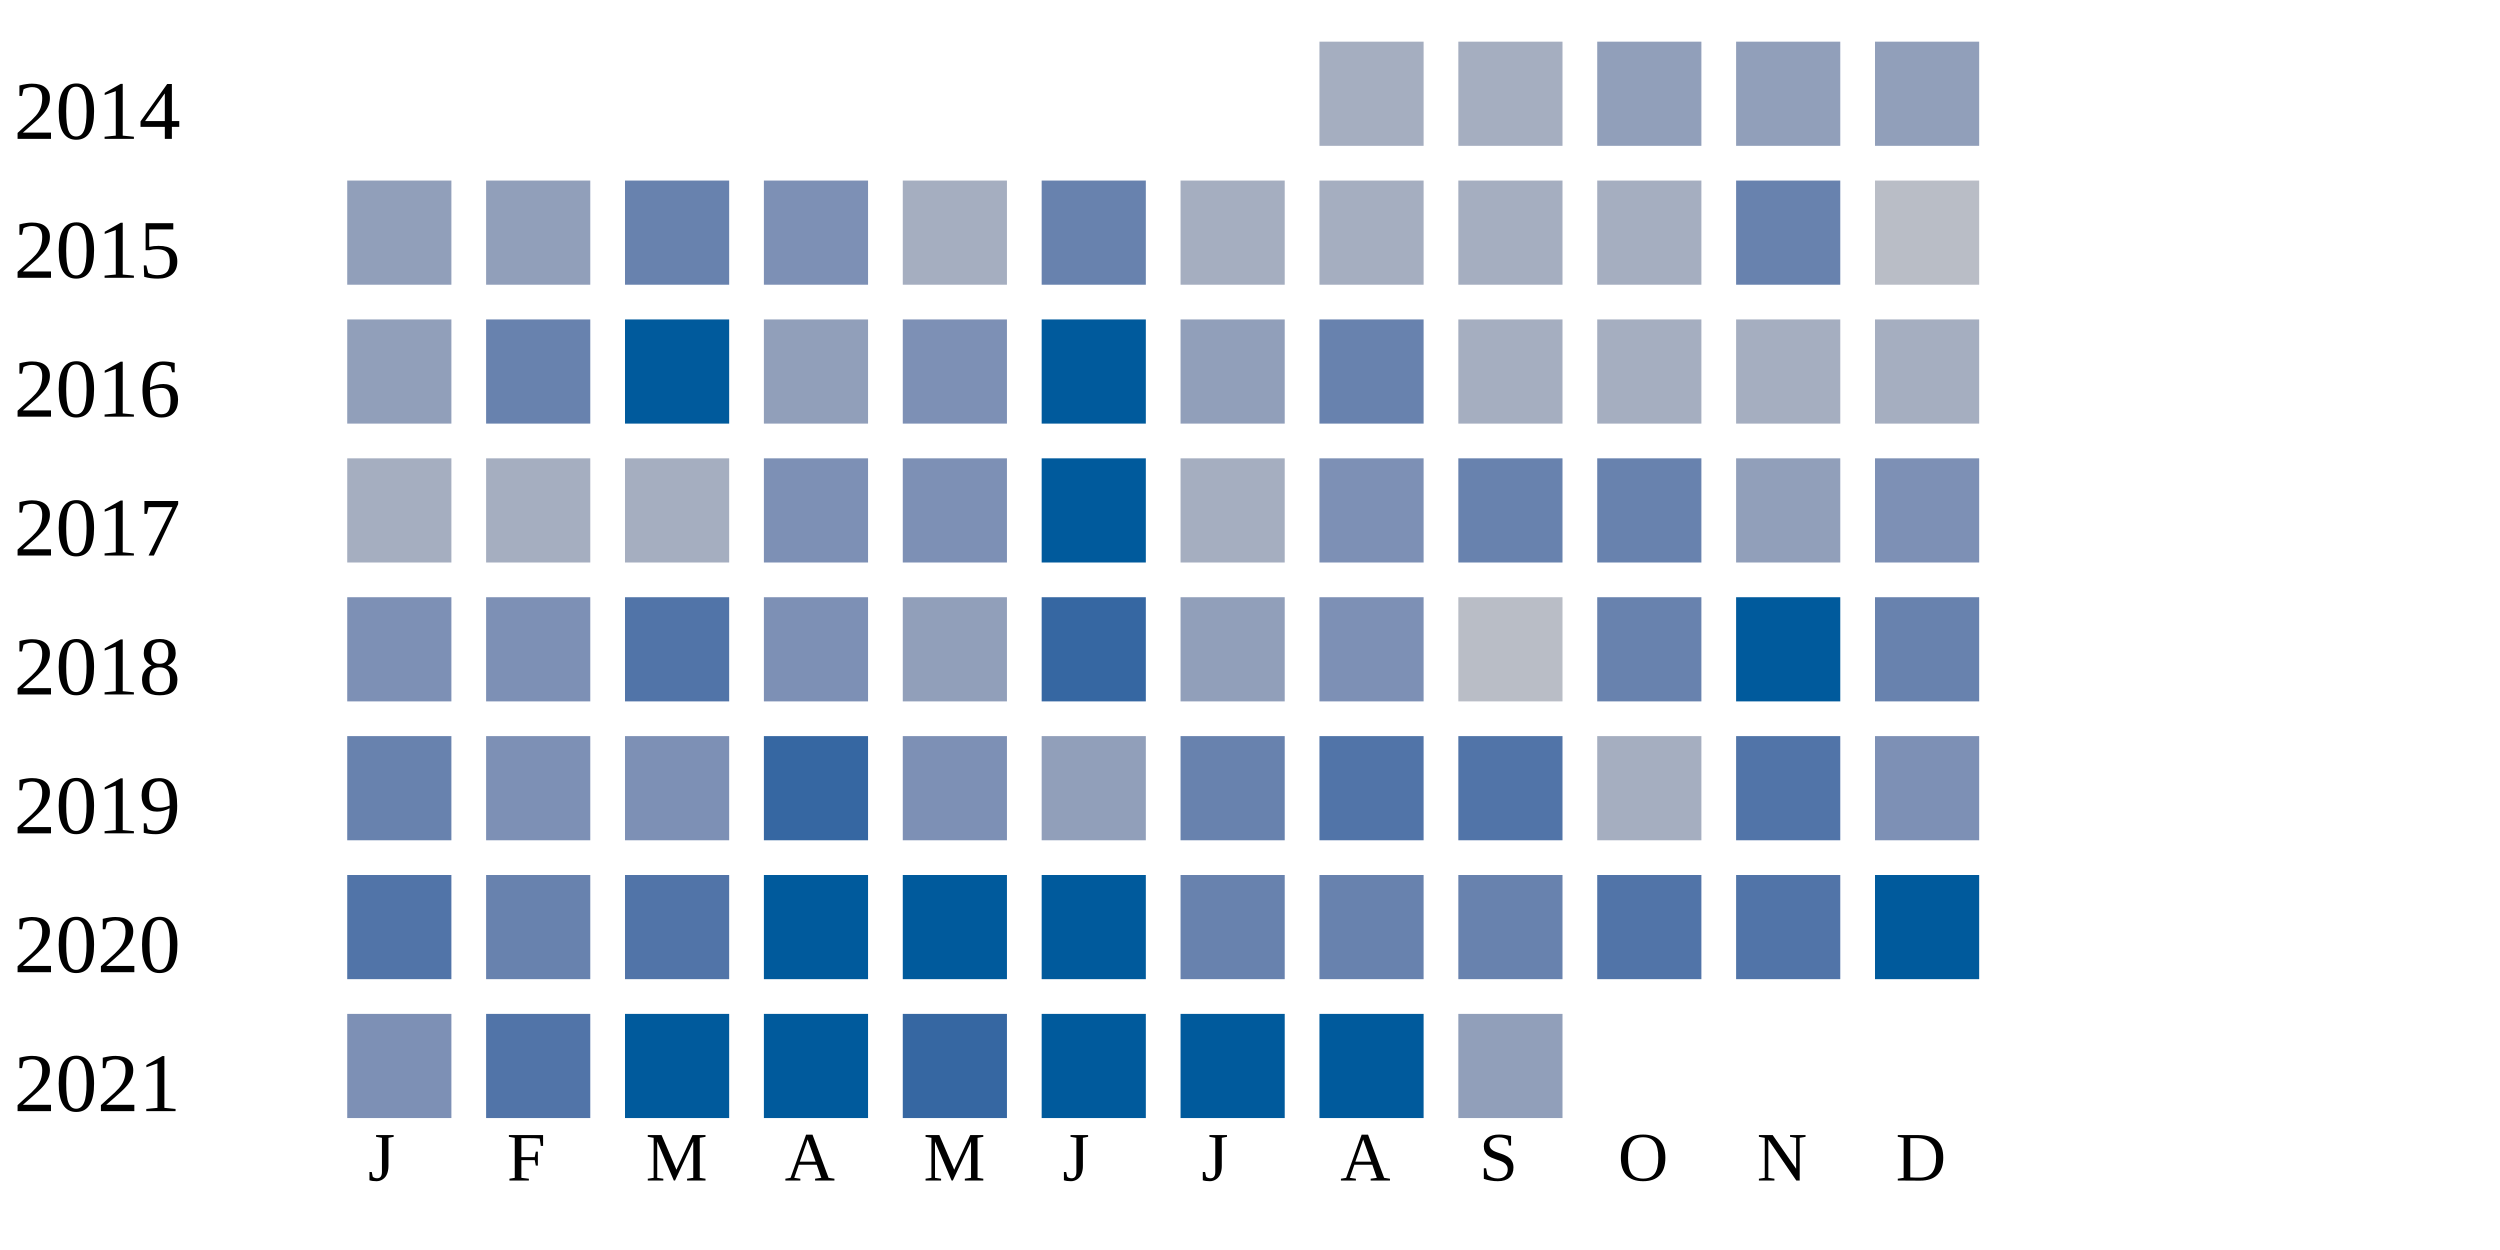
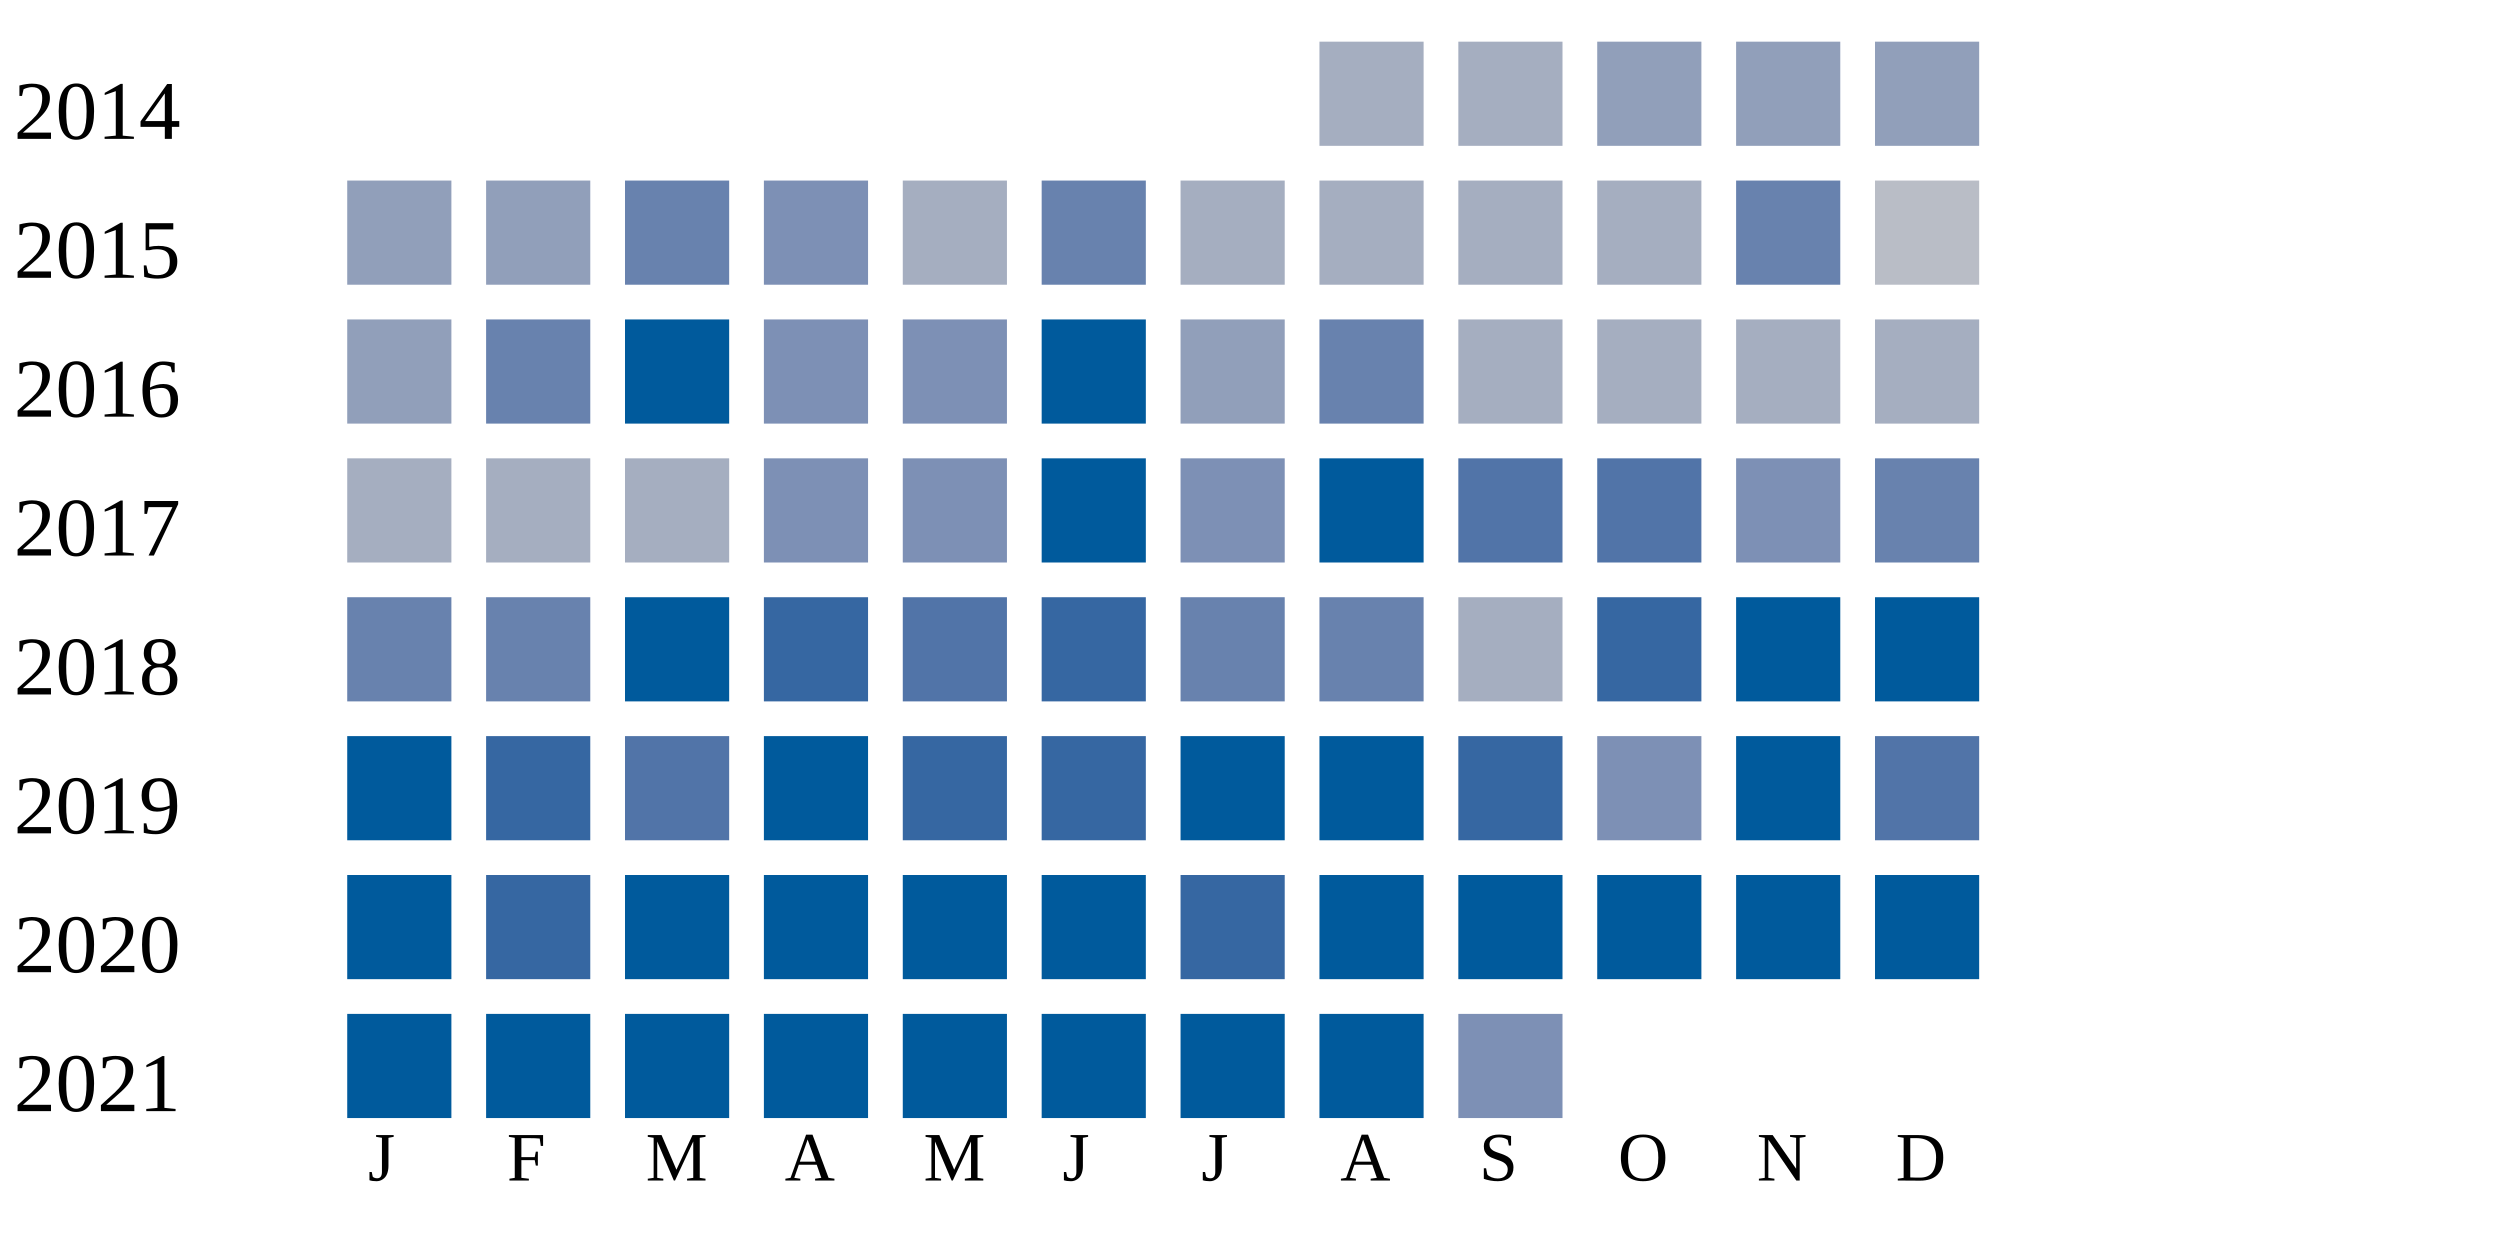
<svg xmlns="http://www.w3.org/2000/svg" width="360" height="180">
  <g transform="translate(0 0)">
    <text x="2" y="20">2014</text>
    <rect x="190" y="6" width="15" height="15" fill="#a5aec0" />
    <rect x="210" y="6" width="15" height="15" fill="#a5aec0" />
    <rect x="230" y="6" width="15" height="15" fill="#919fba" />
    <rect x="250" y="6" width="15" height="15" fill="#919fba" />
    <rect x="270" y="6" width="15" height="15" fill="#919fba" />
  </g>
  <g transform="translate(0 20)">
    <text x="2" y="20">2015</text>
    <rect x="50" y="6" width="15" height="15" fill="#919fba" />
    <rect x="70" y="6" width="15" height="15" fill="#919fba" />
    <rect x="90" y="6" width="15" height="15" fill="#6882ae" />
    <rect x="110" y="6" width="15" height="15" fill="#7d90b5" />
    <rect x="130" y="6" width="15" height="15" fill="#a5aec0" />
    <rect x="150" y="6" width="15" height="15" fill="#6882ae" />
    <rect x="170" y="6" width="15" height="15" fill="#a5aec0" />
    <rect x="190" y="6" width="15" height="15" fill="#a5aec0" />
    <rect x="210" y="6" width="15" height="15" fill="#a5aec0" />
    <rect x="230" y="6" width="15" height="15" fill="#a5aec0" />
    <rect x="250" y="6" width="15" height="15" fill="#6882ae" />
    <rect x="270" y="6" width="15" height="15" fill="#b9bdc6" />
  </g>
  <g transform="translate(0 40)">
    <text x="2" y="20">2016</text>
    <rect x="50" y="6" width="15" height="15" fill="#919fba" />
    <rect x="70" y="6" width="15" height="15" fill="#6882ae" />
    <rect x="90" y="6" width="15" height="15" fill="#005a9c" />
-     <rect x="110" y="6" width="15" height="15" fill="#919fba" />
+     <rect x="110" y="6" width="15" height="15" fill="#7d90b5" />
    <rect x="130" y="6" width="15" height="15" fill="#7d90b5" />
    <rect x="150" y="6" width="15" height="15" fill="#005a9c" />
    <rect x="170" y="6" width="15" height="15" fill="#919fba" />
    <rect x="190" y="6" width="15" height="15" fill="#6882ae" />
    <rect x="210" y="6" width="15" height="15" fill="#a5aec0" />
    <rect x="230" y="6" width="15" height="15" fill="#a5aec0" />
    <rect x="250" y="6" width="15" height="15" fill="#a5aec0" />
    <rect x="270" y="6" width="15" height="15" fill="#a5aec0" />
  </g>
  <g transform="translate(0 60)">
    <text x="2" y="20">2017</text>
    <rect x="50" y="6" width="15" height="15" fill="#a5aec0" />
    <rect x="70" y="6" width="15" height="15" fill="#a5aec0" />
    <rect x="90" y="6" width="15" height="15" fill="#a5aec0" />
    <rect x="110" y="6" width="15" height="15" fill="#7d90b5" />
    <rect x="130" y="6" width="15" height="15" fill="#7d90b5" />
    <rect x="150" y="6" width="15" height="15" fill="#005a9c" />
-     <rect x="170" y="6" width="15" height="15" fill="#a5aec0" />
-     <rect x="190" y="6" width="15" height="15" fill="#7d90b5" />
-     <rect x="210" y="6" width="15" height="15" fill="#6882ae" />
-     <rect x="230" y="6" width="15" height="15" fill="#6882ae" />
-     <rect x="250" y="6" width="15" height="15" fill="#919fba" />
-     <rect x="270" y="6" width="15" height="15" fill="#7d90b5" />
+     <rect x="170" y="6" width="15" height="15" fill="#7d90b5" />
+     <rect x="190" y="6" width="15" height="15" fill="#005a9c" />
+     <rect x="210" y="6" width="15" height="15" fill="#5174a8" />
+     <rect x="230" y="6" width="15" height="15" fill="#5174a8" />
+     <rect x="250" y="6" width="15" height="15" fill="#7d90b5" />
+     <rect x="270" y="6" width="15" height="15" fill="#6882ae" />
  </g>
  <g transform="translate(0 80)">
    <text x="2" y="20">2018</text>
-     <rect x="50" y="6" width="15" height="15" fill="#7d90b5" />
-     <rect x="70" y="6" width="15" height="15" fill="#7d90b5" />
-     <rect x="90" y="6" width="15" height="15" fill="#5174a8" />
-     <rect x="110" y="6" width="15" height="15" fill="#7d90b5" />
-     <rect x="130" y="6" width="15" height="15" fill="#919fba" />
+     <rect x="50" y="6" width="15" height="15" fill="#6882ae" />
+     <rect x="70" y="6" width="15" height="15" fill="#6882ae" />
+     <rect x="90" y="6" width="15" height="15" fill="#005a9c" />
+     <rect x="110" y="6" width="15" height="15" fill="#3667a2" />
+     <rect x="130" y="6" width="15" height="15" fill="#5174a8" />
    <rect x="150" y="6" width="15" height="15" fill="#3667a2" />
-     <rect x="170" y="6" width="15" height="15" fill="#919fba" />
-     <rect x="190" y="6" width="15" height="15" fill="#7d90b5" />
-     <rect x="210" y="6" width="15" height="15" fill="#b9bdc6" />
-     <rect x="230" y="6" width="15" height="15" fill="#6882ae" />
+     <rect x="170" y="6" width="15" height="15" fill="#6882ae" />
+     <rect x="190" y="6" width="15" height="15" fill="#6882ae" />
+     <rect x="210" y="6" width="15" height="15" fill="#a5aec0" />
+     <rect x="230" y="6" width="15" height="15" fill="#3667a2" />
    <rect x="250" y="6" width="15" height="15" fill="#005a9c" />
-     <rect x="270" y="6" width="15" height="15" fill="#6882ae" />
+     <rect x="270" y="6" width="15" height="15" fill="#005a9c" />
  </g>
  <g transform="translate(0 100)">
    <text x="2" y="20">2019</text>
-     <rect x="50" y="6" width="15" height="15" fill="#6882ae" />
-     <rect x="70" y="6" width="15" height="15" fill="#7d90b5" />
-     <rect x="90" y="6" width="15" height="15" fill="#7d90b5" />
-     <rect x="110" y="6" width="15" height="15" fill="#3667a2" />
-     <rect x="130" y="6" width="15" height="15" fill="#7d90b5" />
-     <rect x="150" y="6" width="15" height="15" fill="#919fba" />
-     <rect x="170" y="6" width="15" height="15" fill="#6882ae" />
-     <rect x="190" y="6" width="15" height="15" fill="#5174a8" />
-     <rect x="210" y="6" width="15" height="15" fill="#5174a8" />
-     <rect x="230" y="6" width="15" height="15" fill="#a5aec0" />
-     <rect x="250" y="6" width="15" height="15" fill="#5174a8" />
-     <rect x="270" y="6" width="15" height="15" fill="#7d90b5" />
+     <rect x="50" y="6" width="15" height="15" fill="#005a9c" />
+     <rect x="70" y="6" width="15" height="15" fill="#3667a2" />
+     <rect x="90" y="6" width="15" height="15" fill="#5174a8" />
+     <rect x="110" y="6" width="15" height="15" fill="#005a9c" />
+     <rect x="130" y="6" width="15" height="15" fill="#3667a2" />
+     <rect x="150" y="6" width="15" height="15" fill="#3667a2" />
+     <rect x="170" y="6" width="15" height="15" fill="#005a9c" />
+     <rect x="190" y="6" width="15" height="15" fill="#005a9c" />
+     <rect x="210" y="6" width="15" height="15" fill="#3667a2" />
+     <rect x="230" y="6" width="15" height="15" fill="#7d90b5" />
+     <rect x="250" y="6" width="15" height="15" fill="#005a9c" />
+     <rect x="270" y="6" width="15" height="15" fill="#5174a8" />
  </g>
  <g transform="translate(0 120)">
    <text x="2" y="20">2020</text>
-     <rect x="50" y="6" width="15" height="15" fill="#5174a8" />
-     <rect x="70" y="6" width="15" height="15" fill="#6882ae" />
-     <rect x="90" y="6" width="15" height="15" fill="#5174a8" />
+     <rect x="50" y="6" width="15" height="15" fill="#005a9c" />
+     <rect x="70" y="6" width="15" height="15" fill="#3667a2" />
+     <rect x="90" y="6" width="15" height="15" fill="#005a9c" />
    <rect x="110" y="6" width="15" height="15" fill="#005a9c" />
    <rect x="130" y="6" width="15" height="15" fill="#005a9c" />
    <rect x="150" y="6" width="15" height="15" fill="#005a9c" />
-     <rect x="170" y="6" width="15" height="15" fill="#6882ae" />
-     <rect x="190" y="6" width="15" height="15" fill="#6882ae" />
-     <rect x="210" y="6" width="15" height="15" fill="#6882ae" />
-     <rect x="230" y="6" width="15" height="15" fill="#5174a8" />
-     <rect x="250" y="6" width="15" height="15" fill="#5174a8" />
+     <rect x="170" y="6" width="15" height="15" fill="#3667a2" />
+     <rect x="190" y="6" width="15" height="15" fill="#005a9c" />
+     <rect x="210" y="6" width="15" height="15" fill="#005a9c" />
+     <rect x="230" y="6" width="15" height="15" fill="#005a9c" />
+     <rect x="250" y="6" width="15" height="15" fill="#005a9c" />
    <rect x="270" y="6" width="15" height="15" fill="#005a9c" />
  </g>
  <g transform="translate(0 140)">
    <text x="2" y="20">2021</text>
-     <rect x="50" y="6" width="15" height="15" fill="#7d90b5" />
-     <rect x="70" y="6" width="15" height="15" fill="#5174a8" />
+     <rect x="50" y="6" width="15" height="15" fill="#005a9c" />
+     <rect x="70" y="6" width="15" height="15" fill="#005a9c" />
    <rect x="90" y="6" width="15" height="15" fill="#005a9c" />
    <rect x="110" y="6" width="15" height="15" fill="#005a9c" />
-     <rect x="130" y="6" width="15" height="15" fill="#3667a2" />
+     <rect x="130" y="6" width="15" height="15" fill="#005a9c" />
    <rect x="150" y="6" width="15" height="15" fill="#005a9c" />
    <rect x="170" y="6" width="15" height="15" fill="#005a9c" />
    <rect x="190" y="6" width="15" height="15" fill="#005a9c" />
-     <rect x="210" y="6" width="15" height="15" fill="#919fba" />
+     <rect x="210" y="6" width="15" height="15" fill="#7d90b5" />
  </g>
  <text style="font-size: 10px; text-align: center" x="53" y="170">J</text>
  <text style="font-size: 10px; text-align: center" x="73" y="170">F</text>
  <text style="font-size: 10px; text-align: center" x="93" y="170">M</text>
  <text style="font-size: 10px; text-align: center" x="113" y="170">A</text>
  <text style="font-size: 10px; text-align: center" x="133" y="170">M</text>
  <text style="font-size: 10px; text-align: center" x="153" y="170">J</text>
  <text style="font-size: 10px; text-align: center" x="173" y="170">J</text>
  <text style="font-size: 10px; text-align: center" x="193" y="170">A</text>
  <text style="font-size: 10px; text-align: center" x="213" y="170">S</text>
  <text style="font-size: 10px; text-align: center" x="233" y="170">O</text>
  <text style="font-size: 10px; text-align: center" x="253" y="170">N</text>
  <text style="font-size: 10px; text-align: center" x="273" y="170">D</text>
  <text style="font-size: 10px;" x="155" y="189">Less</text>
  <rect fill="#b9bdc6" width="10" height="10" x="180" y="180" />
  <rect fill="#919fba" width="10" height="10" x="195" y="180" />
  <rect fill="#6882ae" width="10" height="10" x="210" y="180" />
  <rect fill="#005a9c" width="10" height="10" x="225" y="180" />
  <text x="240" y="189" style="font-size: 10px;">More</text>
</svg>
